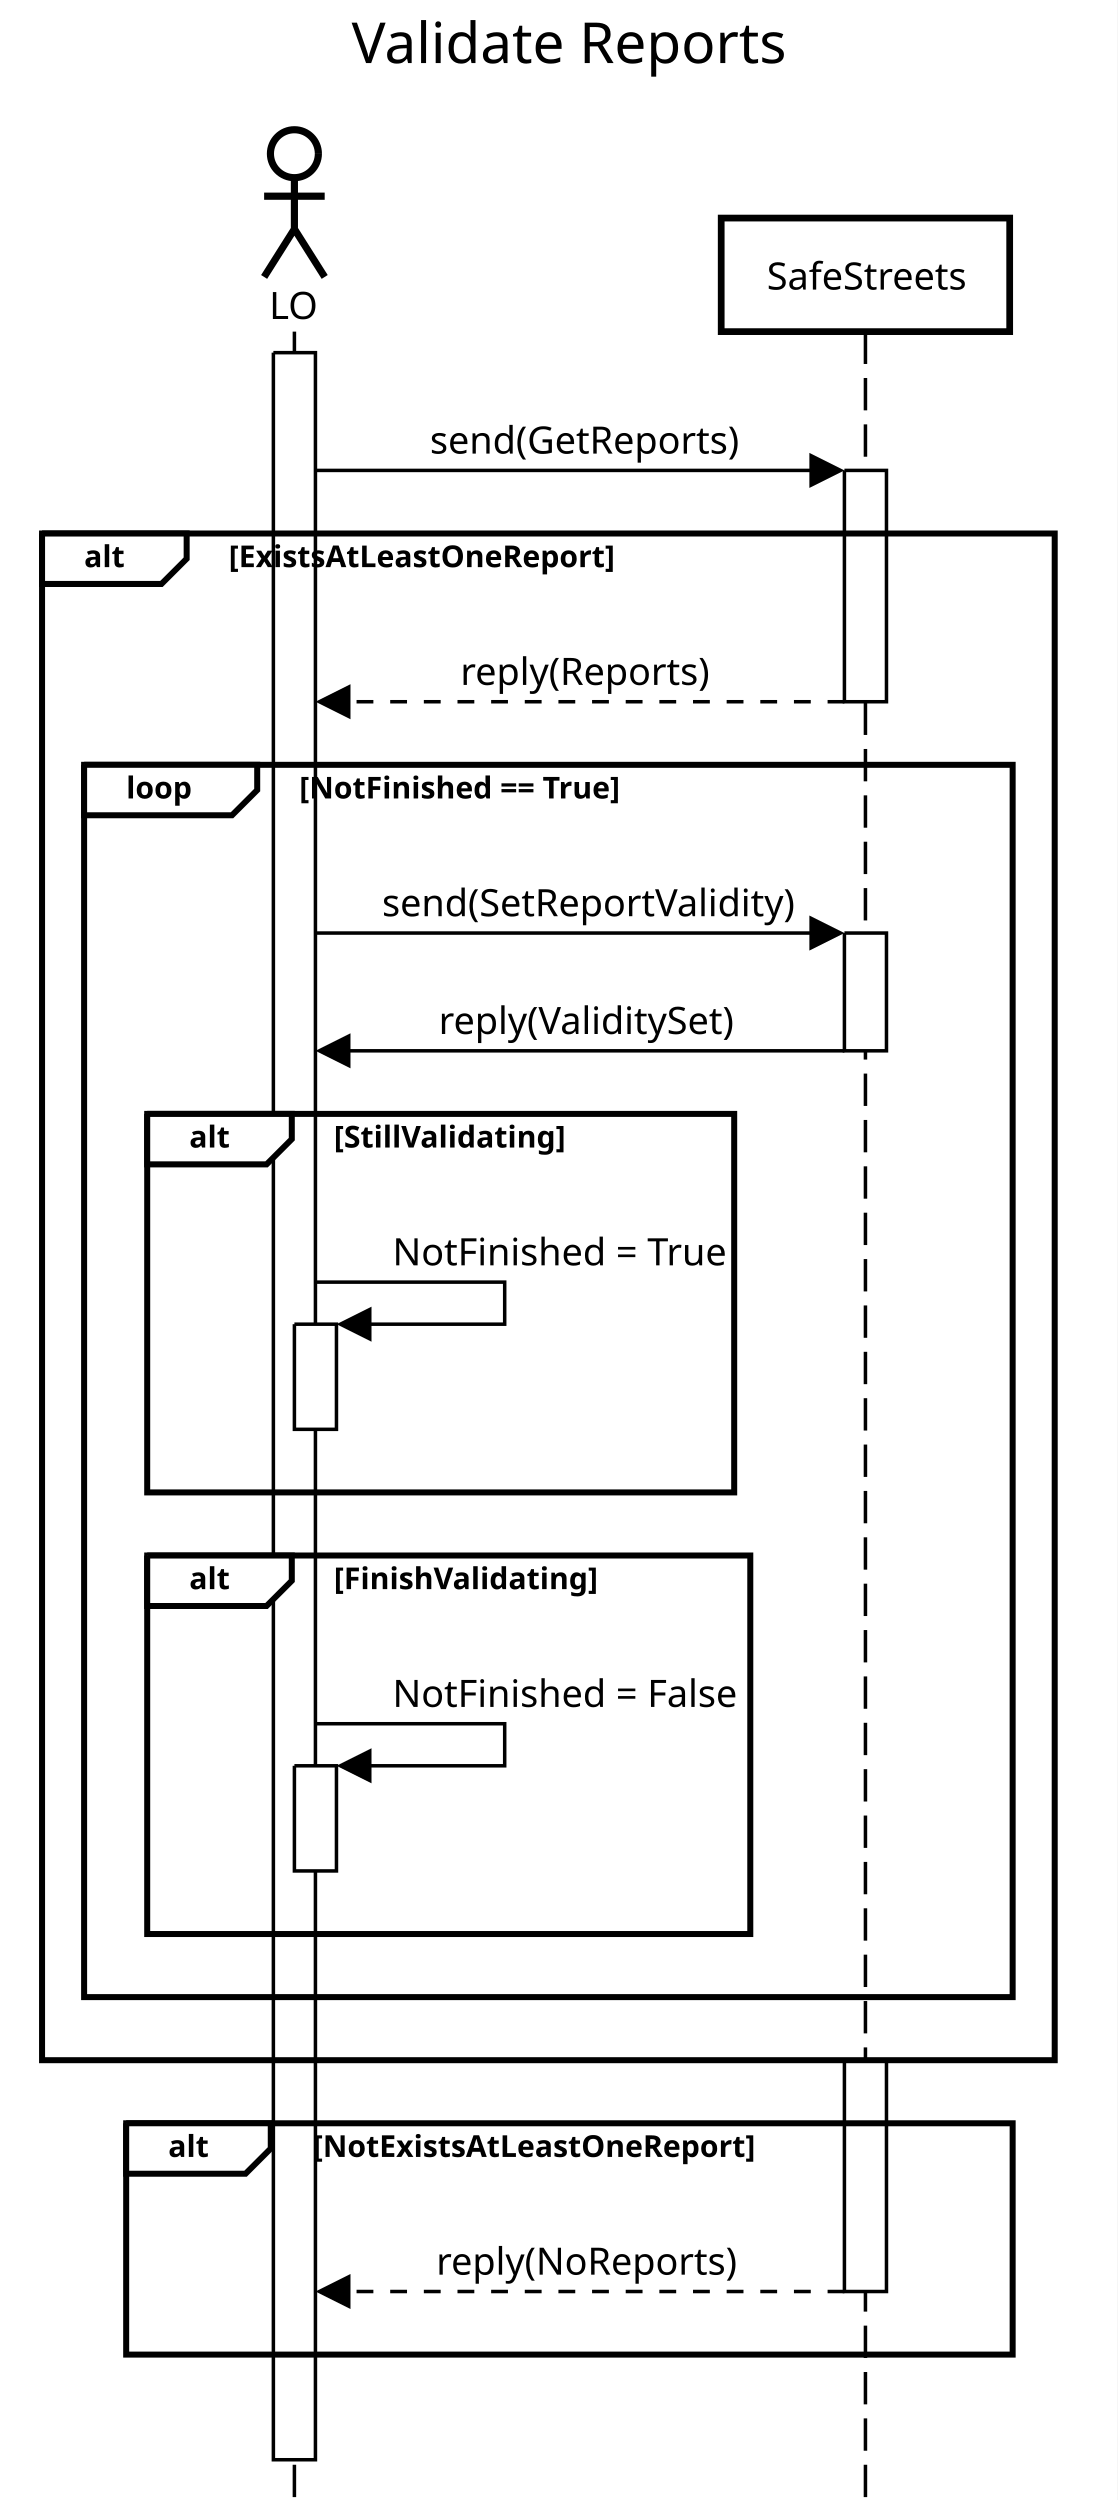
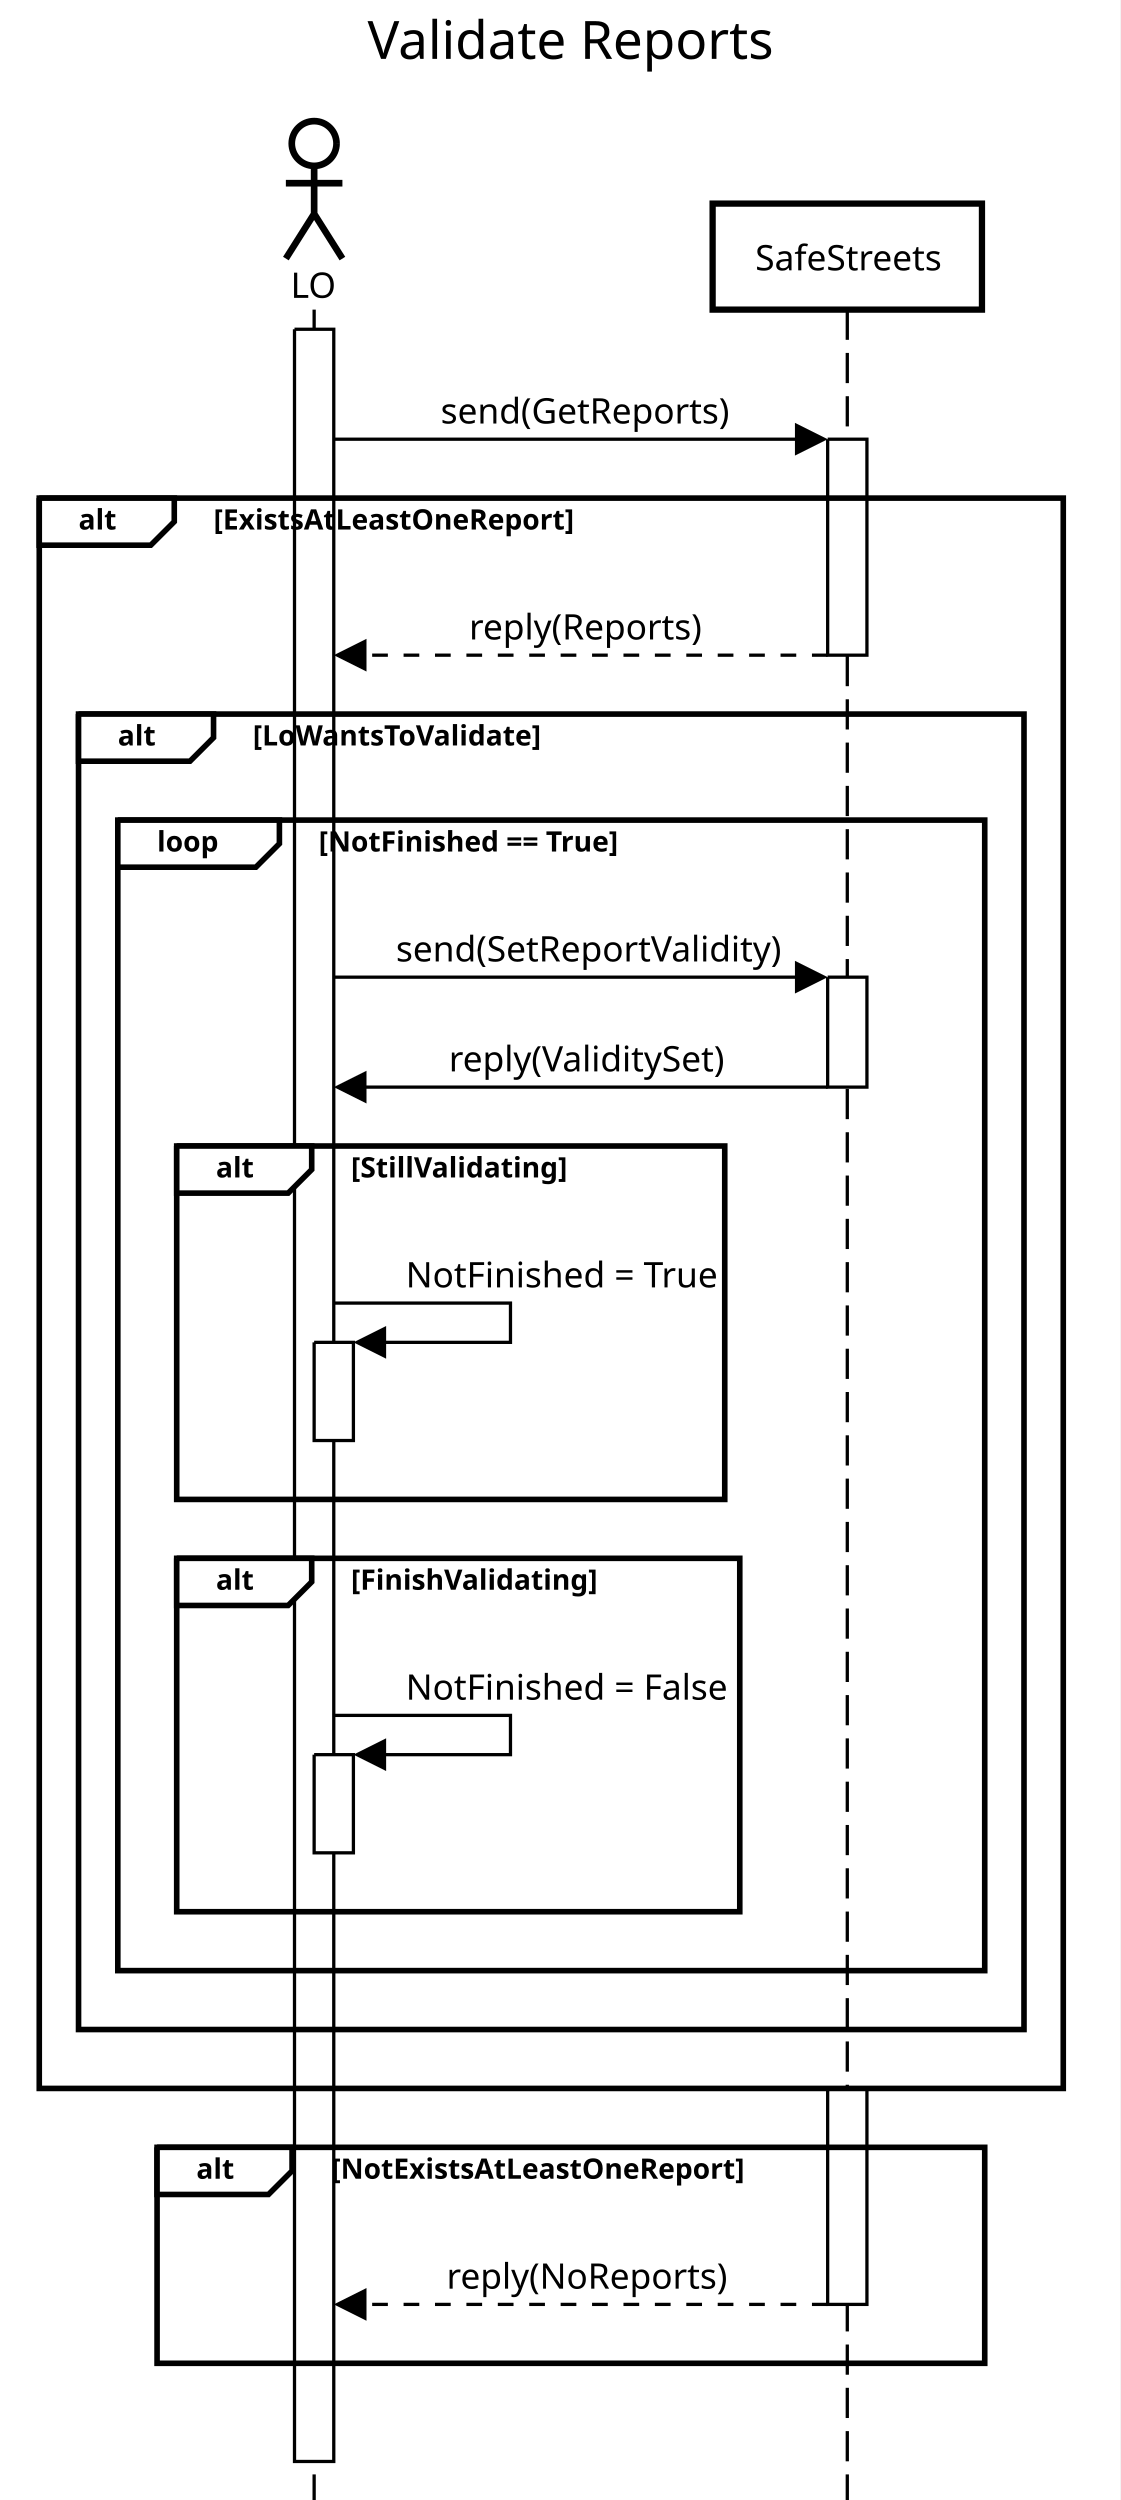
- <svg xmlns="http://www.w3.org/2000/svg" version="1.1" width="434" height="971">
+ <svg xmlns="http://www.w3.org/2000/svg" version="1.1" width="466" height="1040">
  <defs />
  <g>
    <g />
    <g />
    <g />
    <g />
    <g />
    <g />
    <g />
    <g>
-       <rect fill="white" stroke="none" x="0" y="0" width="434" height="971" />
+       <rect fill="white" stroke="none" x="0" y="0" width="466" height="1040" />
    </g>
    <g>
-       <text fill="black" stroke="none" font-family="sans-serif" font-size="16.5pt" font-style="normal" font-weight="normal" text-decoration="normal" x="136.568" y="24.503" text-anchor="start" dominant-baseline="alphabetic">Validate Reports</text>
+       <text fill="black" stroke="none" font-family="sans-serif" font-size="16.5pt" font-style="normal" font-weight="normal" text-decoration="normal" x="152.903" y="24.503" text-anchor="start" dominant-baseline="alphabetic">Validate Reports</text>
    </g>
    <g />
    <g>
-       <path fill="none" stroke="black" paint-order="fill stroke markers" d=" M 114.346 128.803 L 114.346 971.7" stroke-miterlimit="10" stroke-width="1.361" stroke-dasharray="12.566,5.445" />
-       <path fill="none" stroke="black" paint-order="fill stroke markers" d=" M 336.139 128.803 L 336.139 971.7" stroke-miterlimit="10" stroke-width="1.361" stroke-dasharray="12.566,5.445" />
+       <path fill="none" stroke="black" paint-order="fill stroke markers" d=" M 130.682 128.803 L 130.682 1040.307" stroke-miterlimit="10" stroke-width="1.361" stroke-dasharray="12.566,5.445" />
+       <path fill="none" stroke="black" paint-order="fill stroke markers" d=" M 352.474 128.803 L 352.474 1040.307" stroke-miterlimit="10" stroke-width="1.361" stroke-dasharray="12.566,5.445" />
    </g>
    <g>
      <g>
-         <path fill="white" stroke="black" paint-order="fill stroke markers" d=" M 123.657 59.705 A 9.311 9.311 0 1 1 123.657 59.696 M 114.346 69.016 L 114.346 88.945 M 102.585 76.204 L 126.108 76.204 M 114.346 88.945 L 102.585 107.567 M 114.346 88.945 L 126.108 107.567" stroke-miterlimit="10" stroke-width="2.777" stroke-dasharray="" />
+         <path fill="white" stroke="black" paint-order="fill stroke markers" d=" M 139.993 59.705 A 9.311 9.311 0 1 1 139.993 59.696 M 130.682 69.016 L 130.682 88.945 M 118.92 76.204 L 142.443 76.204 M 130.682 88.945 L 118.92 107.567 M 130.682 88.945 L 142.443 107.567" stroke-miterlimit="10" stroke-width="2.777" stroke-dasharray="" />
      </g>
      <g>
        <g />
-         <text fill="black" stroke="none" font-family="sans-serif" font-size="11pt" font-style="normal" font-weight="normal" text-decoration="normal" x="104.568" y="123.903" text-anchor="start" dominant-baseline="alphabetic">LO</text>
+         <text fill="black" stroke="none" font-family="sans-serif" font-size="11pt" font-style="normal" font-weight="normal" text-decoration="normal" x="120.904" y="123.903" text-anchor="start" dominant-baseline="alphabetic">LO</text>
      </g>
      <path fill="none" stroke="none" />
      <g>
-         <path fill="white" stroke="black" paint-order="fill stroke markers" d=" M 280.115 84.698 L 392.163 84.698 L 392.163 128.803 L 280.115 128.803 L 280.115 84.698 Z" stroke-miterlimit="10" stroke-width="2.614" stroke-dasharray="" />
+         <path fill="white" stroke="black" paint-order="fill stroke markers" d=" M 296.451 84.698 L 408.498 84.698 L 408.498 128.803 L 296.451 128.803 L 296.451 84.698 Z" stroke-miterlimit="10" stroke-width="2.614" stroke-dasharray="" />
      </g>
      <g>
        <g />
-         <text fill="black" stroke="none" font-family="sans-serif" font-size="11pt" font-style="normal" font-weight="normal" text-decoration="normal" x="297.839" y="112.468" text-anchor="start" dominant-baseline="alphabetic">SafeStreets</text>
+         <text fill="black" stroke="none" font-family="sans-serif" font-size="11pt" font-style="normal" font-weight="normal" text-decoration="normal" x="314.174" y="112.468" text-anchor="start" dominant-baseline="alphabetic">SafeStreets</text>
      </g>
    </g>
    <g>
-       <path fill="white" stroke="black" paint-order="fill stroke markers" d=" M 106.179 136.971 L 122.514 136.971 L 122.514 955.364 L 106.179 955.364 L 106.179 136.971" stroke-miterlimit="10" stroke-width="1.361" stroke-dasharray="" />
-       <path fill="white" stroke="black" paint-order="fill stroke markers" d=" M 327.971 182.709 L 344.307 182.709 L 344.307 272.553 L 327.971 272.553 L 327.971 182.709" stroke-miterlimit="10" stroke-width="1.361" stroke-dasharray="" />
-       <path fill="white" stroke="black" paint-order="fill stroke markers" d=" M 327.971 362.396 L 344.307 362.396 L 344.307 408.135 L 327.971 408.135 L 327.971 362.396" stroke-miterlimit="10" stroke-width="1.361" stroke-dasharray="" />
-       <path fill="white" stroke="black" paint-order="fill stroke markers" d=" M 114.346 514.314 L 130.682 514.314 L 130.682 555.152 L 114.346 555.152 L 114.346 514.314" stroke-miterlimit="10" stroke-width="1.361" stroke-dasharray="" />
-       <path fill="white" stroke="black" paint-order="fill stroke markers" d=" M 114.346 685.834 L 130.682 685.834 L 130.682 726.672 L 114.346 726.672 L 114.346 685.834" stroke-miterlimit="10" stroke-width="1.361" stroke-dasharray="" />
-       <path fill="white" stroke="black" paint-order="fill stroke markers" d=" M 327.971 800.18 L 344.307 800.18 L 344.307 890.024 L 327.971 890.024 L 327.971 800.18" stroke-miterlimit="10" stroke-width="1.361" stroke-dasharray="" />
+       <path fill="white" stroke="black" paint-order="fill stroke markers" d=" M 122.514 136.971 L 138.849 136.971 L 138.849 1023.972 L 122.514 1023.972 L 122.514 136.971" stroke-miterlimit="10" stroke-width="1.361" stroke-dasharray="" />
+       <path fill="white" stroke="black" paint-order="fill stroke markers" d=" M 344.307 182.709 L 360.642 182.709 L 360.642 272.553 L 344.307 272.553 L 344.307 182.709" stroke-miterlimit="10" stroke-width="1.361" stroke-dasharray="" />
+       <path fill="white" stroke="black" paint-order="fill stroke markers" d=" M 344.307 406.502 L 360.642 406.502 L 360.642 452.24 L 344.307 452.24 L 344.307 406.502" stroke-miterlimit="10" stroke-width="1.361" stroke-dasharray="" />
+       <path fill="white" stroke="black" paint-order="fill stroke markers" d=" M 130.682 558.419 L 147.017 558.419 L 147.017 599.257 L 130.682 599.257 L 130.682 558.419" stroke-miterlimit="10" stroke-width="1.361" stroke-dasharray="" />
+       <path fill="white" stroke="black" paint-order="fill stroke markers" d=" M 130.682 729.939 L 147.017 729.939 L 147.017 770.777 L 130.682 770.777 L 130.682 729.939" stroke-miterlimit="10" stroke-width="1.361" stroke-dasharray="" />
+       <path fill="white" stroke="black" paint-order="fill stroke markers" d=" M 344.307 868.788 L 360.642 868.788 L 360.642 958.631 L 344.307 958.631 L 344.307 868.788" stroke-miterlimit="10" stroke-width="1.361" stroke-dasharray="" />
      <g>
        <g>
-           <rect fill="white" stroke="none" x="164.536" y="161.473" width="121.414" height="21.236" />
+           <rect fill="white" stroke="none" x="180.871" y="161.473" width="121.414" height="21.236" />
        </g>
-         <text fill="black" stroke="none" font-family="sans-serif" font-size="11pt" font-style="normal" font-weight="normal" text-decoration="normal" x="166.986" y="176.175" text-anchor="start" dominant-baseline="alphabetic">send(GetReports)</text>
+         <text fill="black" stroke="none" font-family="sans-serif" font-size="11pt" font-style="normal" font-weight="normal" text-decoration="normal" x="183.321" y="176.175" text-anchor="start" dominant-baseline="alphabetic">send(GetReports)</text>
      </g>
      <g>
-         <path fill="none" stroke="black" paint-order="fill stroke markers" d=" M 122.514 182.709 L 325.249 182.709" stroke-miterlimit="10" stroke-width="1.361" stroke-dasharray="" />
-         <g transform="translate(327.9715,182.7092) translate(-327.9715,-182.7092)">
-           <path fill="black" stroke="none" paint-order="stroke fill markers" d=" M 314.359 175.903 L 327.971 182.709 L 314.359 189.516 Z" />
+         <path fill="none" stroke="black" paint-order="fill stroke markers" d=" M 138.849 182.709 L 341.584 182.709" stroke-miterlimit="10" stroke-width="1.361" stroke-dasharray="" />
+         <g transform="translate(344.3067,182.7092) translate(-344.3067,-182.7092)">
+           <path fill="black" stroke="none" paint-order="stroke fill markers" d=" M 330.694 175.903 L 344.307 182.709 L 330.694 189.516 Z" />
        </g>
      </g>
      <g>
        <g>
-           <rect fill="white" stroke="none" x="176.357" y="251.317" width="97.771" height="21.236" />
+           <rect fill="white" stroke="none" x="192.692" y="251.317" width="97.771" height="21.236" />
        </g>
-         <text fill="black" stroke="none" font-family="sans-serif" font-size="11pt" font-style="normal" font-weight="normal" text-decoration="normal" x="178.808" y="266.019" text-anchor="start" dominant-baseline="alphabetic">reply(Reports)</text>
+         <text fill="black" stroke="none" font-family="sans-serif" font-size="11pt" font-style="normal" font-weight="normal" text-decoration="normal" x="195.143" y="266.019" text-anchor="start" dominant-baseline="alphabetic">reply(Reports)</text>
      </g>
      <g>
-         <path fill="none" stroke="black" paint-order="fill stroke markers" d=" M 327.971 272.553 L 125.237 272.553" stroke-miterlimit="10" stroke-width="1.361" stroke-dasharray="6.534" />
-         <g transform="translate(122.514,272.5529) translate(-122.514,-272.5529)">
-           <path fill="black" stroke="none" paint-order="stroke fill markers" d=" M 136.127 265.747 L 122.514 272.553 L 136.127 279.359 Z" />
+         <path fill="none" stroke="black" paint-order="fill stroke markers" d=" M 344.307 272.553 L 141.572 272.553" stroke-miterlimit="10" stroke-width="1.361" stroke-dasharray="6.534" />
+         <g transform="translate(138.8492,272.5529) translate(-138.8492,-272.5529)">
+           <path fill="black" stroke="none" paint-order="stroke fill markers" d=" M 152.462 265.747 L 138.849 272.553 L 152.462 279.359 Z" />
        </g>
      </g>
      <g>
        <g>
-           <rect fill="white" stroke="none" x="145.928" y="341.161" width="158.63" height="21.236" />
+           <rect fill="white" stroke="none" x="162.263" y="385.266" width="158.63" height="21.236" />
        </g>
-         <text fill="black" stroke="none" font-family="sans-serif" font-size="11pt" font-style="normal" font-weight="normal" text-decoration="normal" x="148.378" y="355.862" text-anchor="start" dominant-baseline="alphabetic">send(SetReportValidity)</text>
+         <text fill="black" stroke="none" font-family="sans-serif" font-size="11pt" font-style="normal" font-weight="normal" text-decoration="normal" x="164.713" y="399.967" text-anchor="start" dominant-baseline="alphabetic">send(SetReportValidity)</text>
      </g>
      <g>
-         <path fill="none" stroke="black" paint-order="fill stroke markers" d=" M 122.514 362.396 L 325.249 362.396" stroke-miterlimit="10" stroke-width="1.361" stroke-dasharray="" />
-         <g transform="translate(327.9715,362.3965) translate(-327.9715,-362.3965)">
-           <path fill="black" stroke="none" paint-order="stroke fill markers" d=" M 314.359 355.59 L 327.971 362.396 L 314.359 369.203 Z" />
+         <path fill="none" stroke="black" paint-order="fill stroke markers" d=" M 138.849 406.502 L 341.584 406.502" stroke-miterlimit="10" stroke-width="1.361" stroke-dasharray="" />
+         <g transform="translate(344.3067,406.5015) translate(-344.3067,-406.5015)">
+           <path fill="black" stroke="none" paint-order="stroke fill markers" d=" M 330.694 399.695 L 344.307 406.502 L 330.694 413.308 Z" />
        </g>
      </g>
      <g>
        <g>
-           <rect fill="white" stroke="none" x="167.936" y="386.899" width="114.614" height="21.236" />
+           <rect fill="white" stroke="none" x="184.271" y="431.004" width="114.614" height="21.236" />
        </g>
-         <text fill="black" stroke="none" font-family="sans-serif" font-size="11pt" font-style="normal" font-weight="normal" text-decoration="normal" x="170.386" y="401.601" text-anchor="start" dominant-baseline="alphabetic">reply(ValiditySet)</text>
+         <text fill="black" stroke="none" font-family="sans-serif" font-size="11pt" font-style="normal" font-weight="normal" text-decoration="normal" x="186.721" y="445.706" text-anchor="start" dominant-baseline="alphabetic">reply(ValiditySet)</text>
      </g>
      <g>
-         <path fill="none" stroke="black" paint-order="fill stroke markers" d=" M 327.971 408.135 L 125.237 408.135" stroke-miterlimit="10" stroke-width="1.361" stroke-dasharray="" />
-         <g transform="translate(122.514,408.1351) translate(-122.514,-408.1351)">
-           <path fill="black" stroke="none" paint-order="stroke fill markers" d=" M 136.127 401.329 L 122.514 408.135 L 136.127 414.941 Z" />
+         <path fill="none" stroke="black" paint-order="fill stroke markers" d=" M 344.307 452.24 L 141.572 452.24" stroke-miterlimit="10" stroke-width="1.361" stroke-dasharray="" />
+         <g transform="translate(138.8492,452.2401) translate(-138.8492,-452.2401)">
+           <path fill="black" stroke="none" paint-order="stroke fill markers" d=" M 152.462 445.434 L 138.849 452.24 L 152.462 459.046 Z" />
        </g>
      </g>
      <g>
        <g>
-           <rect fill="white" stroke="none" x="150.012" y="476.743" width="129.432" height="21.236" />
+           <rect fill="white" stroke="none" x="166.347" y="520.848" width="129.432" height="21.236" />
        </g>
-         <text fill="black" stroke="none" font-family="sans-serif" font-size="11pt" font-style="normal" font-weight="normal" text-decoration="normal" x="152.462" y="491.445" text-anchor="start" dominant-baseline="alphabetic">NotFinished = True</text>
+         <text fill="black" stroke="none" font-family="sans-serif" font-size="11pt" font-style="normal" font-weight="normal" text-decoration="normal" x="168.797" y="535.55" text-anchor="start" dominant-baseline="alphabetic">NotFinished = True</text>
      </g>
      <g>
-         <path fill="none" stroke="black" paint-order="fill stroke markers" d=" M 122.514 497.979 L 196.022 497.979 L 196.022 514.314 L 133.404 514.314" stroke-miterlimit="10" stroke-width="1.361" stroke-dasharray="" />
-         <g transform="translate(130.6816,514.3139) translate(-130.6816,-514.3139)">
-           <path fill="black" stroke="none" paint-order="stroke fill markers" d=" M 144.294 507.508 L 130.682 514.314 L 144.294 521.12 Z" />
+         <path fill="none" stroke="black" paint-order="fill stroke markers" d=" M 138.849 542.084 L 212.358 542.084 L 212.358 558.419 L 149.739 558.419" stroke-miterlimit="10" stroke-width="1.361" stroke-dasharray="" />
+         <g transform="translate(147.0168,558.4189) translate(-147.0168,-558.4189)">
+           <path fill="black" stroke="none" paint-order="stroke fill markers" d=" M 160.629 551.613 L 147.017 558.419 L 160.629 565.225 Z" />
        </g>
      </g>
      <g>
        <g>
-           <rect fill="white" stroke="none" x="150.012" y="648.263" width="135.681" height="21.236" />
+           <rect fill="white" stroke="none" x="166.347" y="692.368" width="135.681" height="21.236" />
        </g>
-         <text fill="black" stroke="none" font-family="sans-serif" font-size="11pt" font-style="normal" font-weight="normal" text-decoration="normal" x="152.462" y="662.964" text-anchor="start" dominant-baseline="alphabetic">NotFinished = False</text>
+         <text fill="black" stroke="none" font-family="sans-serif" font-size="11pt" font-style="normal" font-weight="normal" text-decoration="normal" x="168.797" y="707.069" text-anchor="start" dominant-baseline="alphabetic">NotFinished = False</text>
      </g>
      <g>
-         <path fill="none" stroke="black" paint-order="fill stroke markers" d=" M 122.514 669.498 L 196.022 669.498 L 196.022 685.834 L 133.404 685.834" stroke-miterlimit="10" stroke-width="1.361" stroke-dasharray="" />
-         <g transform="translate(130.6816,685.8335) translate(-130.6816,-685.8335)">
-           <path fill="black" stroke="none" paint-order="stroke fill markers" d=" M 144.294 679.027 L 130.682 685.834 L 144.294 692.64 Z" />
+         <path fill="none" stroke="black" paint-order="fill stroke markers" d=" M 138.849 713.603 L 212.358 713.603 L 212.358 729.939 L 149.739 729.939" stroke-miterlimit="10" stroke-width="1.361" stroke-dasharray="" />
+         <g transform="translate(147.0168,729.9386) translate(-147.0168,-729.9386)">
+           <path fill="black" stroke="none" paint-order="stroke fill markers" d=" M 160.629 723.132 L 147.017 729.939 L 160.629 736.745 Z" />
        </g>
      </g>
      <g>
        <g>
-           <rect fill="white" stroke="none" x="166.987" y="868.788" width="116.511" height="21.236" />
+           <rect fill="white" stroke="none" x="183.322" y="937.396" width="116.511" height="21.236" />
        </g>
-         <text fill="black" stroke="none" font-family="sans-serif" font-size="11pt" font-style="normal" font-weight="normal" text-decoration="normal" x="169.437" y="883.489" text-anchor="start" dominant-baseline="alphabetic">reply(NoReports)</text>
+         <text fill="black" stroke="none" font-family="sans-serif" font-size="11pt" font-style="normal" font-weight="normal" text-decoration="normal" x="185.773" y="952.097" text-anchor="start" dominant-baseline="alphabetic">reply(NoReports)</text>
      </g>
      <g>
-         <path fill="none" stroke="black" paint-order="fill stroke markers" d=" M 327.971 890.024 L 125.237 890.024" stroke-miterlimit="10" stroke-width="1.361" stroke-dasharray="6.534" />
-         <g transform="translate(122.514,890.0236) translate(-122.514,-890.0236)">
-           <path fill="black" stroke="none" paint-order="stroke fill markers" d=" M 136.127 883.217 L 122.514 890.024 L 136.127 896.83 Z" />
+         <path fill="none" stroke="black" paint-order="fill stroke markers" d=" M 344.307 958.631 L 141.572 958.631" stroke-miterlimit="10" stroke-width="1.361" stroke-dasharray="6.534" />
+         <g transform="translate(138.8492,958.6314) translate(-138.8492,-958.6314)">
+           <path fill="black" stroke="none" paint-order="stroke fill markers" d=" M 152.462 951.825 L 138.849 958.631 L 152.462 965.438 Z" />
        </g>
      </g>
      <g>
        <g />
-         <path fill="none" stroke="black" paint-order="fill stroke markers" d=" M 16.335 207.212 L 409.648 207.212 L 409.648 800.18 L 16.335 800.18 L 16.335 207.212 Z" stroke-miterlimit="10" stroke-width="2.334" stroke-dasharray="" />
+         <path fill="none" stroke="black" paint-order="fill stroke markers" d=" M 16.335 207.212 L 442.318 207.212 L 442.318 868.788 L 16.335 868.788 L 16.335 207.212 Z" stroke-miterlimit="10" stroke-width="2.334" stroke-dasharray="" />
        <path fill="white" stroke="black" paint-order="fill stroke markers" d=" M 16.335 207.212 L 16.335 226.814 L 62.694 226.814 L 72.496 217.013 L 72.496 207.212 L 16.335 207.212" stroke-miterlimit="10" stroke-width="2.334" stroke-dasharray="" />
        <text fill="black" stroke="none" font-family="sans-serif" font-size="8.8pt" font-style="normal" font-weight="bold" text-decoration="normal" x="32.67" y="220.28" text-anchor="start" dominant-baseline="alphabetic">alt</text>
        <text fill="black" stroke="none" font-family="sans-serif" font-size="8.8pt" font-style="normal" font-weight="bold" text-decoration="normal" x="88.831" y="220.28" text-anchor="start" dominant-baseline="alphabetic">[ExistsAtLeastOneReport]</text>
      </g>
      <g>
        <g />
-         <path fill="none" stroke="black" paint-order="fill stroke markers" d=" M 32.67 297.056 L 393.312 297.056 L 393.312 775.677 L 32.67 775.677 L 32.67 297.056 Z" stroke-miterlimit="10" stroke-width="2.334" stroke-dasharray="" />
-         <path fill="white" stroke="black" paint-order="fill stroke markers" d=" M 32.67 297.056 L 32.67 316.658 L 90.095 316.658 L 99.896 306.857 L 99.896 297.056 L 32.67 297.056" stroke-miterlimit="10" stroke-width="2.334" stroke-dasharray="" />
-         <text fill="black" stroke="none" font-family="sans-serif" font-size="8.8pt" font-style="normal" font-weight="bold" text-decoration="normal" x="49.006" y="310.124" text-anchor="start" dominant-baseline="alphabetic">loop</text>
-         <text fill="black" stroke="none" font-family="sans-serif" font-size="8.8pt" font-style="normal" font-weight="bold" text-decoration="normal" x="116.232" y="310.124" text-anchor="start" dominant-baseline="alphabetic">[NotFinished == True]</text>
+         <path fill="none" stroke="black" paint-order="fill stroke markers" d=" M 32.67 297.056 L 425.983 297.056 L 425.983 844.285 L 32.67 844.285 L 32.67 297.056 Z" stroke-miterlimit="10" stroke-width="2.334" stroke-dasharray="" />
+         <path fill="white" stroke="black" paint-order="fill stroke markers" d=" M 32.67 297.056 L 32.67 316.658 L 79.03 316.658 L 88.831 306.857 L 88.831 297.056 L 32.67 297.056" stroke-miterlimit="10" stroke-width="2.334" stroke-dasharray="" />
+         <text fill="black" stroke="none" font-family="sans-serif" font-size="8.8pt" font-style="normal" font-weight="bold" text-decoration="normal" x="49.006" y="310.124" text-anchor="start" dominant-baseline="alphabetic">alt</text>
+         <text fill="black" stroke="none" font-family="sans-serif" font-size="8.8pt" font-style="normal" font-weight="bold" text-decoration="normal" x="105.166" y="310.124" text-anchor="start" dominant-baseline="alphabetic">[LoWantsToValidate]</text>
      </g>
      <g>
        <g />
-         <path fill="none" stroke="black" paint-order="fill stroke markers" d=" M 57.173 432.638 L 285.161 432.638 L 285.161 579.655 L 57.173 579.655 L 57.173 432.638 Z" stroke-miterlimit="10" stroke-width="2.334" stroke-dasharray="" />
-         <path fill="white" stroke="black" paint-order="fill stroke markers" d=" M 57.173 432.638 L 57.173 452.24 L 103.532 452.24 L 113.334 442.439 L 113.334 432.638 L 57.173 432.638" stroke-miterlimit="10" stroke-width="2.334" stroke-dasharray="" />
-         <text fill="black" stroke="none" font-family="sans-serif" font-size="8.8pt" font-style="normal" font-weight="bold" text-decoration="normal" x="73.508" y="445.706" text-anchor="start" dominant-baseline="alphabetic">alt</text>
-         <text fill="black" stroke="none" font-family="sans-serif" font-size="8.8pt" font-style="normal" font-weight="bold" text-decoration="normal" x="129.669" y="445.706" text-anchor="start" dominant-baseline="alphabetic">[StillValidating]</text>
+         <path fill="none" stroke="black" paint-order="fill stroke markers" d=" M 49.006 341.161 L 409.648 341.161 L 409.648 819.782 L 49.006 819.782 L 49.006 341.161 Z" stroke-miterlimit="10" stroke-width="2.334" stroke-dasharray="" />
+         <path fill="white" stroke="black" paint-order="fill stroke markers" d=" M 49.006 341.161 L 49.006 360.763 L 106.43 360.763 L 116.232 350.962 L 116.232 341.161 L 49.006 341.161" stroke-miterlimit="10" stroke-width="2.334" stroke-dasharray="" />
+         <text fill="black" stroke="none" font-family="sans-serif" font-size="8.8pt" font-style="normal" font-weight="bold" text-decoration="normal" x="65.341" y="354.229" text-anchor="start" dominant-baseline="alphabetic">loop</text>
+         <text fill="black" stroke="none" font-family="sans-serif" font-size="8.8pt" font-style="normal" font-weight="bold" text-decoration="normal" x="132.567" y="354.229" text-anchor="start" dominant-baseline="alphabetic">[NotFinished == True]</text>
      </g>
      <g>
        <g />
-         <path fill="none" stroke="black" paint-order="fill stroke markers" d=" M 57.173 604.157 L 291.41 604.157 L 291.41 751.174 L 57.173 751.174 L 57.173 604.157 Z" stroke-miterlimit="10" stroke-width="2.334" stroke-dasharray="" />
-         <path fill="white" stroke="black" paint-order="fill stroke markers" d=" M 57.173 604.157 L 57.173 623.76 L 103.532 623.76 L 113.334 613.959 L 113.334 604.157 L 57.173 604.157" stroke-miterlimit="10" stroke-width="2.334" stroke-dasharray="" />
-         <text fill="black" stroke="none" font-family="sans-serif" font-size="8.8pt" font-style="normal" font-weight="bold" text-decoration="normal" x="73.508" y="617.226" text-anchor="start" dominant-baseline="alphabetic">alt</text>
-         <text fill="black" stroke="none" font-family="sans-serif" font-size="8.8pt" font-style="normal" font-weight="bold" text-decoration="normal" x="129.669" y="617.226" text-anchor="start" dominant-baseline="alphabetic">[FinishValidating]</text>
+         <path fill="none" stroke="black" paint-order="fill stroke markers" d=" M 73.508 476.743 L 301.496 476.743 L 301.496 623.76 L 73.508 623.76 L 73.508 476.743 Z" stroke-miterlimit="10" stroke-width="2.334" stroke-dasharray="" />
+         <path fill="white" stroke="black" paint-order="fill stroke markers" d=" M 73.508 476.743 L 73.508 496.345 L 119.868 496.345 L 129.669 486.544 L 129.669 476.743 L 73.508 476.743" stroke-miterlimit="10" stroke-width="2.334" stroke-dasharray="" />
+         <text fill="black" stroke="none" font-family="sans-serif" font-size="8.8pt" font-style="normal" font-weight="bold" text-decoration="normal" x="89.844" y="489.811" text-anchor="start" dominant-baseline="alphabetic">alt</text>
+         <text fill="black" stroke="none" font-family="sans-serif" font-size="8.8pt" font-style="normal" font-weight="bold" text-decoration="normal" x="146.004" y="489.811" text-anchor="start" dominant-baseline="alphabetic">[StillValidating]</text>
      </g>
      <g>
        <g />
-         <path fill="none" stroke="black" paint-order="fill stroke markers" d=" M 49.006 824.683 L 393.312 824.683 L 393.312 914.526 L 49.006 914.526 L 49.006 824.683 Z" stroke-miterlimit="10" stroke-width="2.334" stroke-dasharray="" />
-         <path fill="white" stroke="black" paint-order="fill stroke markers" d=" M 49.006 824.683 L 49.006 844.285 L 95.365 844.285 L 105.166 834.484 L 105.166 824.683 L 49.006 824.683" stroke-miterlimit="10" stroke-width="2.334" stroke-dasharray="" />
-         <text fill="black" stroke="none" font-family="sans-serif" font-size="8.8pt" font-style="normal" font-weight="bold" text-decoration="normal" x="65.341" y="837.751" text-anchor="start" dominant-baseline="alphabetic">alt</text>
-         <text fill="black" stroke="none" font-family="sans-serif" font-size="8.8pt" font-style="normal" font-weight="bold" text-decoration="normal" x="121.501" y="837.751" text-anchor="start" dominant-baseline="alphabetic">[NotExistsAtLeastOneReport]</text>
+         <path fill="none" stroke="black" paint-order="fill stroke markers" d=" M 73.508 648.263 L 307.745 648.263 L 307.745 795.279 L 73.508 795.279 L 73.508 648.263 Z" stroke-miterlimit="10" stroke-width="2.334" stroke-dasharray="" />
+         <path fill="white" stroke="black" paint-order="fill stroke markers" d=" M 73.508 648.263 L 73.508 667.865 L 119.868 667.865 L 129.669 658.064 L 129.669 648.263 L 73.508 648.263" stroke-miterlimit="10" stroke-width="2.334" stroke-dasharray="" />
+         <text fill="black" stroke="none" font-family="sans-serif" font-size="8.8pt" font-style="normal" font-weight="bold" text-decoration="normal" x="89.844" y="661.331" text-anchor="start" dominant-baseline="alphabetic">alt</text>
+         <text fill="black" stroke="none" font-family="sans-serif" font-size="8.8pt" font-style="normal" font-weight="bold" text-decoration="normal" x="146.004" y="661.331" text-anchor="start" dominant-baseline="alphabetic">[FinishValidating]</text>
+       </g>
+       <g>
+         <g />
+         <path fill="none" stroke="black" paint-order="fill stroke markers" d=" M 65.341 893.291 L 409.648 893.291 L 409.648 983.134 L 65.341 983.134 L 65.341 893.291 Z" stroke-miterlimit="10" stroke-width="2.334" stroke-dasharray="" />
+         <path fill="white" stroke="black" paint-order="fill stroke markers" d=" M 65.341 893.291 L 65.341 912.893 L 111.7 912.893 L 121.501 903.092 L 121.501 893.291 L 65.341 893.291" stroke-miterlimit="10" stroke-width="2.334" stroke-dasharray="" />
+         <text fill="black" stroke="none" font-family="sans-serif" font-size="8.8pt" font-style="normal" font-weight="bold" text-decoration="normal" x="81.676" y="906.359" text-anchor="start" dominant-baseline="alphabetic">alt</text>
+         <text fill="black" stroke="none" font-family="sans-serif" font-size="8.8pt" font-style="normal" font-weight="bold" text-decoration="normal" x="137.836" y="906.359" text-anchor="start" dominant-baseline="alphabetic">[NotExistsAtLeastOneReport]</text>
      </g>
    </g>
    <g />
    <g />
  </g>
</svg>
